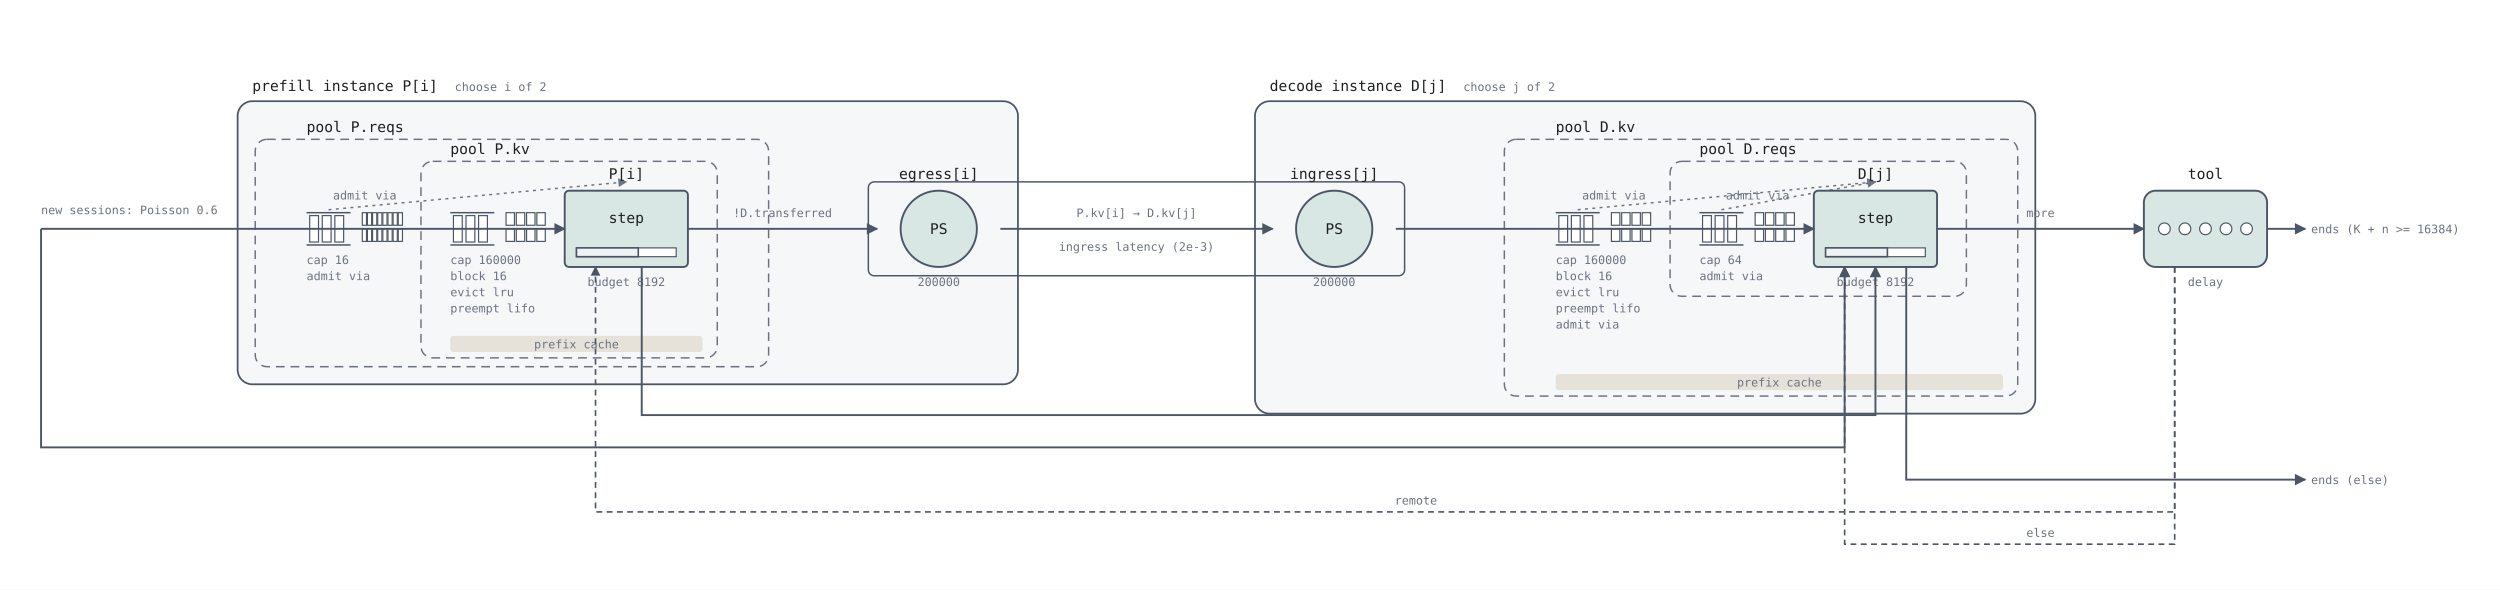
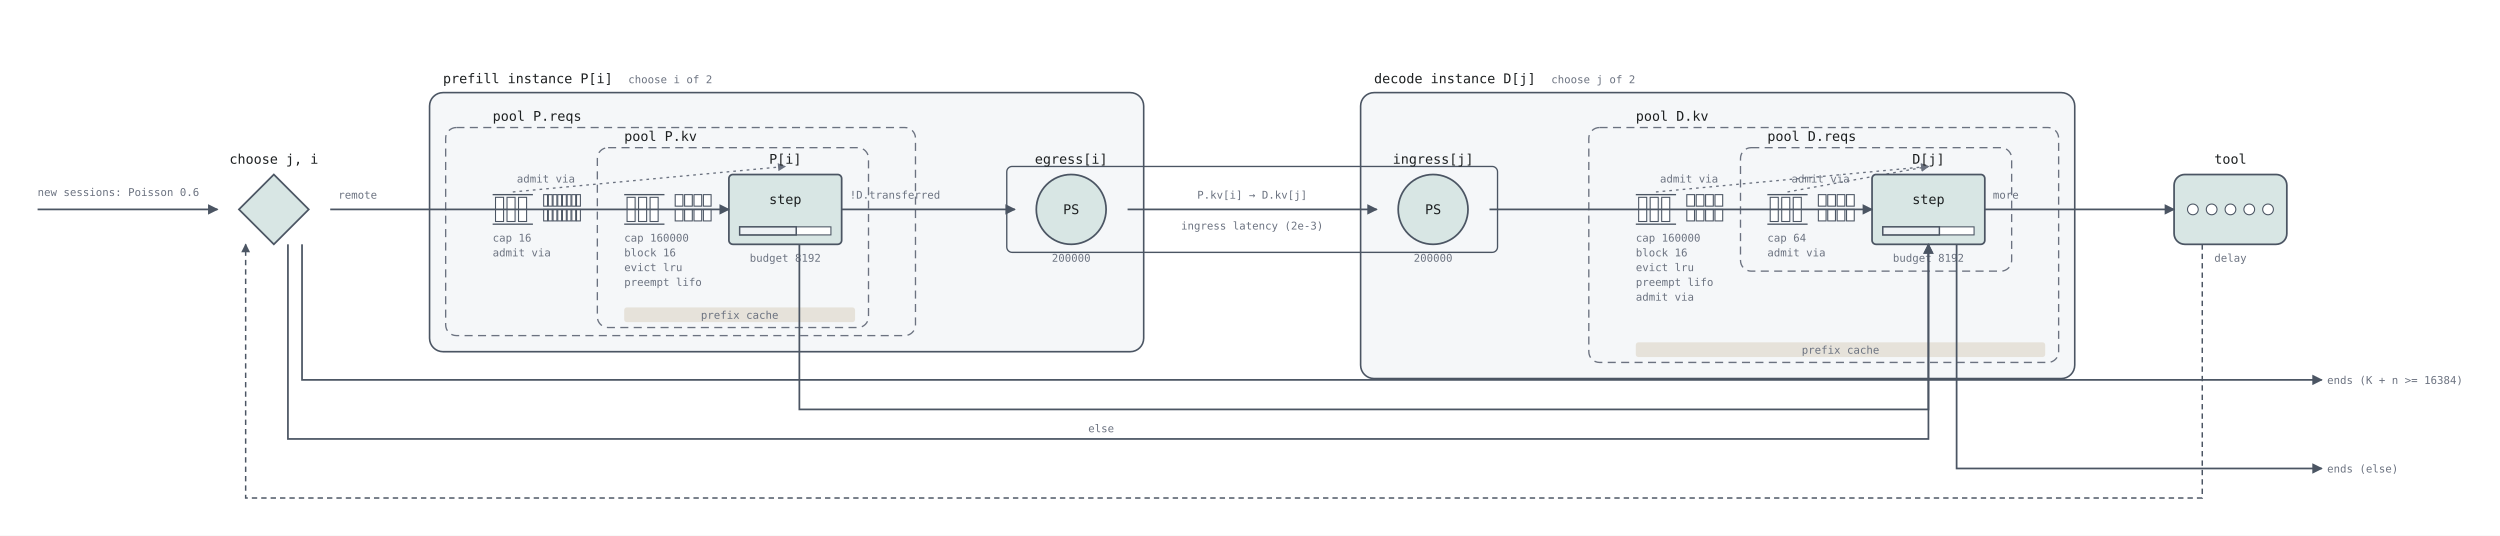
- <svg xmlns="http://www.w3.org/2000/svg" width="1704.4" height="402" viewBox="0 0 1704.4 402" role="img">
+ <svg xmlns="http://www.w3.org/2000/svg" width="1862.4" height="399" viewBox="0 0 1862.4 399" role="img">
  <style>
  text { font-family: ui-monospace, "SF Mono", Menlo, Consolas, monospace; }
  @media (prefers-color-scheme: dark) {
    text { fill: #e8e6e3; } text.dim { fill: #9aa4b2; }
    .bg { fill:#14171a }
    .solid { fill:#232a31;stroke:#b6bfcc }
    .cached { fill:#33302a }
    .instance { fill:#1a1f24;stroke:#b6bfcc }
    .enclosure { stroke:#9aa4b2 }
    .station { fill:#26403d;stroke:#b6bfcc }
    .cell { fill:#14171a;stroke:#b6bfcc }
    .rail { stroke:#b6bfcc }
    .flow { stroke:#b6bfcc }
    .back { stroke:#b6bfcc }
    .relation { stroke:#9aa4b2 }
  }
</style>
  <defs>
    <marker id="a" viewBox="0 0 10 10" refX="9" refY="5" markerWidth="6" markerHeight="6" orient="auto-start-reverse">
      <path d="M0 0 L10 5 L0 10 z" fill="context-stroke" />
    </marker>
  </defs>
-   <rect class="bg" fill="#ffffff" x="0" y="0" width="1704.4" height="402" />
-   <rect class="instance" fill="#f5f7f9" stroke="#4b5563" stroke-width="1.2" x="855.6" y="69" width="532" height="213" rx="10" />
-   <rect class="instance" fill="#f5f7f9" stroke="#4b5563" stroke-width="1.2" x="162" y="69" width="532" height="193" rx="10" />
-   <rect class="rail" fill="none" stroke="#4b5563" stroke-width="1" x="592" y="124" width="365.6" height="64" rx="4" />
-   <path class="flow" fill="none" stroke="#4b5563" stroke-width="1.3" d="M682 156 L867.6 156" marker-end="url(#a)" />
-   <text x="774.8" y="148" text-anchor="middle" font-size="8" fill="#6b7280" class="dim">P.kv[i] → D.kv[j]</text>
-   <text x="774.8" y="171" text-anchor="middle" font-size="8" fill="#6b7280" class="dim">ingress latency (2e-3)</text>
-   <rect class="enclosure" fill="none" stroke="#6b7280" stroke-width="1" stroke-dasharray="6 4" x="174" y="95" width="350" height="155" rx="8" />
-   <text x="209" y="90" text-anchor="start" font-size="10" fill="#1d2021">pool P.reqs</text>
-   <path class="rail" fill="none" stroke="#4b5563" stroke-width="1" d="M209 145 L239 145 M209 167 L239 167" />
-   <rect class="cell" fill="#ffffff" stroke="#4b5563" stroke-width=".8" x="211.14" y="147" width="6" height="18" />
-   <rect class="cell" fill="#ffffff" stroke="#4b5563" stroke-width=".8" x="219.71" y="147" width="6" height="18" />
-   <rect class="cell" fill="#ffffff" stroke="#4b5563" stroke-width=".8" x="228.29" y="147" width="6" height="18" />
-   <rect class="cell" fill="#ffffff" stroke="#4b5563" stroke-width=".8" x="247" y="145" width="2.87" height="8.58" />
-   <rect class="cell" fill="#ffffff" stroke="#4b5563" stroke-width=".8" x="250.5" y="145" width="2.87" height="8.58" />
-   <rect class="cell" fill="#ffffff" stroke="#4b5563" stroke-width=".8" x="254" y="145" width="2.87" height="8.58" />
-   <rect class="cell" fill="#ffffff" stroke="#4b5563" stroke-width=".8" x="257.5" y="145" width="2.87" height="8.58" />
-   <rect class="cell" fill="#ffffff" stroke="#4b5563" stroke-width=".8" x="261" y="145" width="2.87" height="8.58" />
-   <rect class="cell" fill="#ffffff" stroke="#4b5563" stroke-width=".8" x="264.5" y="145" width="2.87" height="8.58" />
-   <rect class="cell" fill="#ffffff" stroke="#4b5563" stroke-width=".8" x="268" y="145" width="2.87" height="8.58" />
-   <rect class="cell" fill="#ffffff" stroke="#4b5563" stroke-width=".8" x="271.5" y="145" width="2.87" height="8.58" />
-   <rect class="cell" fill="#ffffff" stroke="#4b5563" stroke-width=".8" x="247" y="156" width="2.87" height="8.58" />
-   <rect class="cell" fill="#ffffff" stroke="#4b5563" stroke-width=".8" x="250.5" y="156" width="2.87" height="8.58" />
-   <rect class="cell" fill="#ffffff" stroke="#4b5563" stroke-width=".8" x="254" y="156" width="2.87" height="8.58" />
-   <rect class="cell" fill="#ffffff" stroke="#4b5563" stroke-width=".8" x="257.5" y="156" width="2.87" height="8.58" />
-   <rect class="cell" fill="#ffffff" stroke="#4b5563" stroke-width=".8" x="261" y="156" width="2.87" height="8.58" />
-   <rect class="cell" fill="#ffffff" stroke="#4b5563" stroke-width=".8" x="264.5" y="156" width="2.87" height="8.58" />
-   <rect class="cell" fill="#ffffff" stroke="#4b5563" stroke-width=".8" x="268" y="156" width="2.87" height="8.58" />
-   <rect class="cell" fill="#ffffff" stroke="#4b5563" stroke-width=".8" x="271.5" y="156" width="2.87" height="8.58" />
-   <text x="209" y="180" text-anchor="start" font-size="8" fill="#6b7280" class="dim">cap 16</text>
-   <text x="209" y="191" text-anchor="start" font-size="8" fill="#6b7280" class="dim">admit via</text>
-   <path class="relation" fill="none" stroke="#6b7280" stroke-width="1" stroke-dasharray="2 3" d="M224 143 L427 124" marker-end="url(#a)" />
-   <text x="227" y="136" text-anchor="start" font-size="8" fill="#6b7280" class="dim">admit via</text>
-   <rect class="enclosure" fill="none" stroke="#6b7280" stroke-width="1" stroke-dasharray="6 4" x="287" y="110" width="202" height="134" rx="8" />
-   <text x="307" y="105" text-anchor="start" font-size="10" fill="#1d2021">pool P.kv</text>
-   <path class="rail" fill="none" stroke="#4b5563" stroke-width="1" d="M307 145 L337 145 M307 167 L337 167" />
-   <rect class="cell" fill="#ffffff" stroke="#4b5563" stroke-width=".8" x="309.14" y="147" width="6" height="18" />
-   <rect class="cell" fill="#ffffff" stroke="#4b5563" stroke-width=".8" x="317.71" y="147" width="6" height="18" />
-   <rect class="cell" fill="#ffffff" stroke="#4b5563" stroke-width=".8" x="326.29" y="147" width="6" height="18" />
-   <rect class="cell" fill="#ffffff" stroke="#4b5563" stroke-width=".8" x="345" y="145" width="5.74" height="8.58" />
-   <rect class="cell" fill="#ffffff" stroke="#4b5563" stroke-width=".8" x="352" y="145" width="5.74" height="8.58" />
-   <rect class="cell" fill="#ffffff" stroke="#4b5563" stroke-width=".8" x="359" y="145" width="5.74" height="8.58" />
-   <rect class="cell" fill="#ffffff" stroke="#4b5563" stroke-width=".8" x="366" y="145" width="5.74" height="8.58" />
-   <rect class="cell" fill="#ffffff" stroke="#4b5563" stroke-width=".8" x="345" y="156" width="5.74" height="8.58" />
-   <rect class="cell" fill="#ffffff" stroke="#4b5563" stroke-width=".8" x="352" y="156" width="5.74" height="8.58" />
-   <rect class="cell" fill="#ffffff" stroke="#4b5563" stroke-width=".8" x="359" y="156" width="5.74" height="8.58" />
-   <rect class="cell" fill="#ffffff" stroke="#4b5563" stroke-width=".8" x="366" y="156" width="5.74" height="8.58" />
-   <text x="307" y="180" text-anchor="start" font-size="8" fill="#6b7280" class="dim">cap 160000</text>
-   <text x="307" y="191" text-anchor="start" font-size="8" fill="#6b7280" class="dim">block 16</text>
-   <text x="307" y="202" text-anchor="start" font-size="8" fill="#6b7280" class="dim">evict lru</text>
-   <text x="307" y="213" text-anchor="start" font-size="8" fill="#6b7280" class="dim">preempt lifo</text>
-   <rect class="cached" fill="#e6e2da" stroke="none" x="307" y="229" width="172" height="11" rx="2" />
-   <text x="393" y="237.5" text-anchor="middle" font-size="8" fill="#6b7280" class="dim">prefix cache</text>
-   <rect class="enclosure" fill="none" stroke="#6b7280" stroke-width="1" stroke-dasharray="6 4" x="1138.6" y="110" width="202" height="92" rx="8" />
-   <text x="1158.6" y="105" text-anchor="start" font-size="10" fill="#1d2021">pool D.reqs</text>
-   <path class="rail" fill="none" stroke="#4b5563" stroke-width="1" d="M1158.6 145 L1188.6 145 M1158.6 167 L1188.6 167" />
-   <rect class="cell" fill="#ffffff" stroke="#4b5563" stroke-width=".8" x="1160.74" y="147" width="6" height="18" />
-   <rect class="cell" fill="#ffffff" stroke="#4b5563" stroke-width=".8" x="1169.31" y="147" width="6" height="18" />
-   <rect class="cell" fill="#ffffff" stroke="#4b5563" stroke-width=".8" x="1177.89" y="147" width="6" height="18" />
-   <rect class="cell" fill="#ffffff" stroke="#4b5563" stroke-width=".8" x="1196.6" y="145" width="5.74" height="8.58" />
-   <rect class="cell" fill="#ffffff" stroke="#4b5563" stroke-width=".8" x="1203.6" y="145" width="5.74" height="8.58" />
-   <rect class="cell" fill="#ffffff" stroke="#4b5563" stroke-width=".8" x="1210.6" y="145" width="5.74" height="8.58" />
-   <rect class="cell" fill="#ffffff" stroke="#4b5563" stroke-width=".8" x="1217.6" y="145" width="5.74" height="8.58" />
-   <rect class="cell" fill="#ffffff" stroke="#4b5563" stroke-width=".8" x="1196.6" y="156" width="5.74" height="8.58" />
-   <rect class="cell" fill="#ffffff" stroke="#4b5563" stroke-width=".8" x="1203.6" y="156" width="5.74" height="8.58" />
-   <rect class="cell" fill="#ffffff" stroke="#4b5563" stroke-width=".8" x="1210.6" y="156" width="5.74" height="8.58" />
-   <rect class="cell" fill="#ffffff" stroke="#4b5563" stroke-width=".8" x="1217.6" y="156" width="5.74" height="8.58" />
-   <text x="1158.6" y="180" text-anchor="start" font-size="8" fill="#6b7280" class="dim">cap 64</text>
-   <text x="1158.6" y="191" text-anchor="start" font-size="8" fill="#6b7280" class="dim">admit via</text>
-   <path class="relation" fill="none" stroke="#6b7280" stroke-width="1" stroke-dasharray="2 3" d="M1173.6 143 L1278.6 124" marker-end="url(#a)" />
-   <text x="1176.6" y="136" text-anchor="start" font-size="8" fill="#6b7280" class="dim">admit via</text>
-   <rect class="enclosure" fill="none" stroke="#6b7280" stroke-width="1" stroke-dasharray="6 4" x="1025.6" y="95" width="350" height="175" rx="8" />
-   <text x="1060.6" y="90" text-anchor="start" font-size="10" fill="#1d2021">pool D.kv</text>
-   <path class="rail" fill="none" stroke="#4b5563" stroke-width="1" d="M1060.6 145 L1090.6 145 M1060.6 167 L1090.6 167" />
-   <rect class="cell" fill="#ffffff" stroke="#4b5563" stroke-width=".8" x="1062.74" y="147" width="6" height="18" />
-   <rect class="cell" fill="#ffffff" stroke="#4b5563" stroke-width=".8" x="1071.31" y="147" width="6" height="18" />
-   <rect class="cell" fill="#ffffff" stroke="#4b5563" stroke-width=".8" x="1079.89" y="147" width="6" height="18" />
-   <rect class="cell" fill="#ffffff" stroke="#4b5563" stroke-width=".8" x="1098.6" y="145" width="5.74" height="8.58" />
-   <rect class="cell" fill="#ffffff" stroke="#4b5563" stroke-width=".8" x="1105.6" y="145" width="5.74" height="8.58" />
-   <rect class="cell" fill="#ffffff" stroke="#4b5563" stroke-width=".8" x="1112.6" y="145" width="5.74" height="8.58" />
-   <rect class="cell" fill="#ffffff" stroke="#4b5563" stroke-width=".8" x="1119.6" y="145" width="5.74" height="8.58" />
-   <rect class="cell" fill="#ffffff" stroke="#4b5563" stroke-width=".8" x="1098.6" y="156" width="5.74" height="8.58" />
-   <rect class="cell" fill="#ffffff" stroke="#4b5563" stroke-width=".8" x="1105.6" y="156" width="5.74" height="8.58" />
-   <rect class="cell" fill="#ffffff" stroke="#4b5563" stroke-width=".8" x="1112.6" y="156" width="5.74" height="8.58" />
-   <rect class="cell" fill="#ffffff" stroke="#4b5563" stroke-width=".8" x="1119.6" y="156" width="5.74" height="8.58" />
-   <text x="1060.6" y="180" text-anchor="start" font-size="8" fill="#6b7280" class="dim">cap 160000</text>
-   <text x="1060.6" y="191" text-anchor="start" font-size="8" fill="#6b7280" class="dim">block 16</text>
-   <text x="1060.6" y="202" text-anchor="start" font-size="8" fill="#6b7280" class="dim">evict lru</text>
-   <text x="1060.6" y="213" text-anchor="start" font-size="8" fill="#6b7280" class="dim">preempt lifo</text>
-   <text x="1060.6" y="224" text-anchor="start" font-size="8" fill="#6b7280" class="dim">admit via</text>
-   <rect class="cached" fill="#e6e2da" stroke="none" x="1060.6" y="255" width="305" height="11" rx="2" />
-   <text x="1213.1" y="263.5" text-anchor="middle" font-size="8" fill="#6b7280" class="dim">prefix cache</text>
-   <path class="relation" fill="none" stroke="#6b7280" stroke-width="1" stroke-dasharray="2 3" d="M1075.6 143 L1278.6 124" marker-end="url(#a)" />
-   <text x="1078.6" y="136" text-anchor="start" font-size="8" fill="#6b7280" class="dim">admit via</text>
-   <rect class="station" fill="#d8e6e4" stroke="#4b5563" stroke-width="1.3" x="385" y="130" width="84" height="52" rx="3" />
-   <rect class="cell" fill="#ffffff" stroke="#4b5563" stroke-width=".8" x="393" y="169" width="68" height="6" />
-   <rect class="solid" fill="#eef2f5" stroke="#4b5563" stroke-width="1.1" x="393" y="169" width="42.16" height="6" />
-   <text x="427" y="152" text-anchor="middle" font-size="10" fill="#1d2021">step</text>
-   <text x="427" y="122" text-anchor="middle" font-size="10" fill="#1d2021">P[i]</text>
-   <text x="427" y="195" text-anchor="middle" font-size="8" fill="#6b7280" class="dim">budget 8192</text>
-   <circle class="station" fill="#d8e6e4" stroke="#4b5563" stroke-width="1.3" cx="640" cy="156" r="26" />
-   <text x="640" y="159.5" text-anchor="middle" font-size="10" fill="#1d2021">PS</text>
-   <text x="640" y="122" text-anchor="middle" font-size="10" fill="#1d2021">egress[i]</text>
-   <text x="640" y="195" text-anchor="middle" font-size="8" fill="#6b7280" class="dim">200000</text>
-   <circle class="station" fill="#d8e6e4" stroke="#4b5563" stroke-width="1.3" cx="909.6" cy="156" r="26" />
-   <text x="909.6" y="159.5" text-anchor="middle" font-size="10" fill="#1d2021">PS</text>
-   <text x="909.6" y="122" text-anchor="middle" font-size="10" fill="#1d2021">ingress[j]</text>
-   <text x="909.6" y="195" text-anchor="middle" font-size="8" fill="#6b7280" class="dim">200000</text>
-   <rect class="station" fill="#d8e6e4" stroke="#4b5563" stroke-width="1.3" x="1236.6" y="130" width="84" height="52" rx="3" />
-   <rect class="cell" fill="#ffffff" stroke="#4b5563" stroke-width=".8" x="1244.6" y="169" width="68" height="6" />
-   <rect class="solid" fill="#eef2f5" stroke="#4b5563" stroke-width="1.1" x="1244.6" y="169" width="42.16" height="6" />
-   <text x="1278.6" y="152" text-anchor="middle" font-size="10" fill="#1d2021">step</text>
-   <text x="1278.6" y="122" text-anchor="middle" font-size="10" fill="#1d2021">D[j]</text>
-   <text x="1278.6" y="195" text-anchor="middle" font-size="8" fill="#6b7280" class="dim">budget 8192</text>
-   <rect class="station" fill="#d8e6e4" stroke="#4b5563" stroke-width="1.3" x="1461.6" y="130" width="84" height="52" rx="8" />
-   <circle class="cell" fill="#ffffff" stroke="#4b5563" stroke-width=".8" cx="1475.6" cy="156" r="4" />
-   <circle class="cell" fill="#ffffff" stroke="#4b5563" stroke-width=".8" cx="1489.6" cy="156" r="4" />
-   <circle class="cell" fill="#ffffff" stroke="#4b5563" stroke-width=".8" cx="1503.6" cy="156" r="4" />
-   <circle class="cell" fill="#ffffff" stroke="#4b5563" stroke-width=".8" cx="1517.6" cy="156" r="4" />
-   <circle class="cell" fill="#ffffff" stroke="#4b5563" stroke-width=".8" cx="1531.6" cy="156" r="4" />
-   <text x="1503.6" y="122" text-anchor="middle" font-size="10" fill="#1d2021">tool</text>
-   <text x="1503.6" y="195" text-anchor="middle" font-size="8" fill="#6b7280" class="dim">delay</text>
-   <text x="172" y="62" text-anchor="start" font-size="10" fill="#1d2021">prefill instance P[i]</text>
-   <text x="310" y="62" text-anchor="start" font-size="8" fill="#6b7280" class="dim">choose i of 2</text>
-   <text x="865.6" y="62" text-anchor="start" font-size="10" fill="#1d2021">decode instance D[j]</text>
-   <text x="997.6" y="62" text-anchor="start" font-size="8" fill="#6b7280" class="dim">choose j of 2</text>
-   <path class="flow" fill="none" stroke="#4b5563" stroke-width="1.3" d="M28 156 L385 156" marker-end="url(#a)" />
+   <rect class="bg" fill="#ffffff" x="0" y="0" width="1862.4" height="399" />
+   <rect class="instance" fill="#f5f7f9" stroke="#4b5563" stroke-width="1.2" x="1013.6" y="69" width="532" height="213" rx="10" />
+   <rect class="instance" fill="#f5f7f9" stroke="#4b5563" stroke-width="1.2" x="320" y="69" width="532" height="193" rx="10" />
+   <rect class="rail" fill="none" stroke="#4b5563" stroke-width="1" x="750" y="124" width="365.6" height="64" rx="4" />
+   <path class="flow" fill="none" stroke="#4b5563" stroke-width="1.3" d="M840 156 L1025.6 156" marker-end="url(#a)" />
+   <text x="932.8" y="148" text-anchor="middle" font-size="8" fill="#6b7280" class="dim">P.kv[i] → D.kv[j]</text>
+   <text x="932.8" y="171" text-anchor="middle" font-size="8" fill="#6b7280" class="dim">ingress latency (2e-3)</text>
+   <rect class="enclosure" fill="none" stroke="#6b7280" stroke-width="1" stroke-dasharray="6 4" x="332" y="95" width="350" height="155" rx="8" />
+   <text x="367" y="90" text-anchor="start" font-size="10" fill="#1d2021">pool P.reqs</text>
+   <path class="rail" fill="none" stroke="#4b5563" stroke-width="1" d="M367 145 L397 145 M367 167 L397 167" />
+   <rect class="cell" fill="#ffffff" stroke="#4b5563" stroke-width=".8" x="369.14" y="147" width="6" height="18" />
+   <rect class="cell" fill="#ffffff" stroke="#4b5563" stroke-width=".8" x="377.71" y="147" width="6" height="18" />
+   <rect class="cell" fill="#ffffff" stroke="#4b5563" stroke-width=".8" x="386.29" y="147" width="6" height="18" />
+   <rect class="cell" fill="#ffffff" stroke="#4b5563" stroke-width=".8" x="405" y="145" width="2.87" height="8.58" />
+   <rect class="cell" fill="#ffffff" stroke="#4b5563" stroke-width=".8" x="408.5" y="145" width="2.87" height="8.58" />
+   <rect class="cell" fill="#ffffff" stroke="#4b5563" stroke-width=".8" x="412" y="145" width="2.87" height="8.58" />
+   <rect class="cell" fill="#ffffff" stroke="#4b5563" stroke-width=".8" x="415.5" y="145" width="2.87" height="8.58" />
+   <rect class="cell" fill="#ffffff" stroke="#4b5563" stroke-width=".8" x="419" y="145" width="2.87" height="8.58" />
+   <rect class="cell" fill="#ffffff" stroke="#4b5563" stroke-width=".8" x="422.5" y="145" width="2.87" height="8.58" />
+   <rect class="cell" fill="#ffffff" stroke="#4b5563" stroke-width=".8" x="426" y="145" width="2.87" height="8.58" />
+   <rect class="cell" fill="#ffffff" stroke="#4b5563" stroke-width=".8" x="429.5" y="145" width="2.87" height="8.58" />
+   <rect class="cell" fill="#ffffff" stroke="#4b5563" stroke-width=".8" x="405" y="156" width="2.87" height="8.58" />
+   <rect class="cell" fill="#ffffff" stroke="#4b5563" stroke-width=".8" x="408.5" y="156" width="2.87" height="8.58" />
+   <rect class="cell" fill="#ffffff" stroke="#4b5563" stroke-width=".8" x="412" y="156" width="2.87" height="8.58" />
+   <rect class="cell" fill="#ffffff" stroke="#4b5563" stroke-width=".8" x="415.5" y="156" width="2.87" height="8.58" />
+   <rect class="cell" fill="#ffffff" stroke="#4b5563" stroke-width=".8" x="419" y="156" width="2.87" height="8.58" />
+   <rect class="cell" fill="#ffffff" stroke="#4b5563" stroke-width=".8" x="422.5" y="156" width="2.87" height="8.58" />
+   <rect class="cell" fill="#ffffff" stroke="#4b5563" stroke-width=".8" x="426" y="156" width="2.87" height="8.58" />
+   <rect class="cell" fill="#ffffff" stroke="#4b5563" stroke-width=".8" x="429.5" y="156" width="2.87" height="8.58" />
+   <text x="367" y="180" text-anchor="start" font-size="8" fill="#6b7280" class="dim">cap 16</text>
+   <text x="367" y="191" text-anchor="start" font-size="8" fill="#6b7280" class="dim">admit via</text>
+   <path class="relation" fill="none" stroke="#6b7280" stroke-width="1" stroke-dasharray="2 3" d="M382 143 L585 124" marker-end="url(#a)" />
+   <text x="385" y="136" text-anchor="start" font-size="8" fill="#6b7280" class="dim">admit via</text>
+   <rect class="enclosure" fill="none" stroke="#6b7280" stroke-width="1" stroke-dasharray="6 4" x="445" y="110" width="202" height="134" rx="8" />
+   <text x="465" y="105" text-anchor="start" font-size="10" fill="#1d2021">pool P.kv</text>
+   <path class="rail" fill="none" stroke="#4b5563" stroke-width="1" d="M465 145 L495 145 M465 167 L495 167" />
+   <rect class="cell" fill="#ffffff" stroke="#4b5563" stroke-width=".8" x="467.14" y="147" width="6" height="18" />
+   <rect class="cell" fill="#ffffff" stroke="#4b5563" stroke-width=".8" x="475.71" y="147" width="6" height="18" />
+   <rect class="cell" fill="#ffffff" stroke="#4b5563" stroke-width=".8" x="484.29" y="147" width="6" height="18" />
+   <rect class="cell" fill="#ffffff" stroke="#4b5563" stroke-width=".8" x="503" y="145" width="5.74" height="8.58" />
+   <rect class="cell" fill="#ffffff" stroke="#4b5563" stroke-width=".8" x="510" y="145" width="5.74" height="8.58" />
+   <rect class="cell" fill="#ffffff" stroke="#4b5563" stroke-width=".8" x="517" y="145" width="5.74" height="8.58" />
+   <rect class="cell" fill="#ffffff" stroke="#4b5563" stroke-width=".8" x="524" y="145" width="5.74" height="8.58" />
+   <rect class="cell" fill="#ffffff" stroke="#4b5563" stroke-width=".8" x="503" y="156" width="5.74" height="8.58" />
+   <rect class="cell" fill="#ffffff" stroke="#4b5563" stroke-width=".8" x="510" y="156" width="5.74" height="8.58" />
+   <rect class="cell" fill="#ffffff" stroke="#4b5563" stroke-width=".8" x="517" y="156" width="5.74" height="8.58" />
+   <rect class="cell" fill="#ffffff" stroke="#4b5563" stroke-width=".8" x="524" y="156" width="5.74" height="8.58" />
+   <text x="465" y="180" text-anchor="start" font-size="8" fill="#6b7280" class="dim">cap 160000</text>
+   <text x="465" y="191" text-anchor="start" font-size="8" fill="#6b7280" class="dim">block 16</text>
+   <text x="465" y="202" text-anchor="start" font-size="8" fill="#6b7280" class="dim">evict lru</text>
+   <text x="465" y="213" text-anchor="start" font-size="8" fill="#6b7280" class="dim">preempt lifo</text>
+   <rect class="cached" fill="#e6e2da" stroke="none" x="465" y="229" width="172" height="11" rx="2" />
+   <text x="551" y="237.5" text-anchor="middle" font-size="8" fill="#6b7280" class="dim">prefix cache</text>
+   <rect class="enclosure" fill="none" stroke="#6b7280" stroke-width="1" stroke-dasharray="6 4" x="1296.6" y="110" width="202" height="92" rx="8" />
+   <text x="1316.6" y="105" text-anchor="start" font-size="10" fill="#1d2021">pool D.reqs</text>
+   <path class="rail" fill="none" stroke="#4b5563" stroke-width="1" d="M1316.6 145 L1346.6 145 M1316.6 167 L1346.6 167" />
+   <rect class="cell" fill="#ffffff" stroke="#4b5563" stroke-width=".8" x="1318.74" y="147" width="6" height="18" />
+   <rect class="cell" fill="#ffffff" stroke="#4b5563" stroke-width=".8" x="1327.31" y="147" width="6" height="18" />
+   <rect class="cell" fill="#ffffff" stroke="#4b5563" stroke-width=".8" x="1335.89" y="147" width="6" height="18" />
+   <rect class="cell" fill="#ffffff" stroke="#4b5563" stroke-width=".8" x="1354.6" y="145" width="5.74" height="8.58" />
+   <rect class="cell" fill="#ffffff" stroke="#4b5563" stroke-width=".8" x="1361.6" y="145" width="5.74" height="8.58" />
+   <rect class="cell" fill="#ffffff" stroke="#4b5563" stroke-width=".8" x="1368.6" y="145" width="5.74" height="8.58" />
+   <rect class="cell" fill="#ffffff" stroke="#4b5563" stroke-width=".8" x="1375.6" y="145" width="5.74" height="8.58" />
+   <rect class="cell" fill="#ffffff" stroke="#4b5563" stroke-width=".8" x="1354.6" y="156" width="5.74" height="8.58" />
+   <rect class="cell" fill="#ffffff" stroke="#4b5563" stroke-width=".8" x="1361.6" y="156" width="5.74" height="8.58" />
+   <rect class="cell" fill="#ffffff" stroke="#4b5563" stroke-width=".8" x="1368.6" y="156" width="5.74" height="8.58" />
+   <rect class="cell" fill="#ffffff" stroke="#4b5563" stroke-width=".8" x="1375.6" y="156" width="5.74" height="8.58" />
+   <text x="1316.6" y="180" text-anchor="start" font-size="8" fill="#6b7280" class="dim">cap 64</text>
+   <text x="1316.6" y="191" text-anchor="start" font-size="8" fill="#6b7280" class="dim">admit via</text>
+   <path class="relation" fill="none" stroke="#6b7280" stroke-width="1" stroke-dasharray="2 3" d="M1331.6 143 L1436.6 124" marker-end="url(#a)" />
+   <text x="1334.6" y="136" text-anchor="start" font-size="8" fill="#6b7280" class="dim">admit via</text>
+   <rect class="enclosure" fill="none" stroke="#6b7280" stroke-width="1" stroke-dasharray="6 4" x="1183.6" y="95" width="350" height="175" rx="8" />
+   <text x="1218.6" y="90" text-anchor="start" font-size="10" fill="#1d2021">pool D.kv</text>
+   <path class="rail" fill="none" stroke="#4b5563" stroke-width="1" d="M1218.6 145 L1248.6 145 M1218.6 167 L1248.6 167" />
+   <rect class="cell" fill="#ffffff" stroke="#4b5563" stroke-width=".8" x="1220.74" y="147" width="6" height="18" />
+   <rect class="cell" fill="#ffffff" stroke="#4b5563" stroke-width=".8" x="1229.31" y="147" width="6" height="18" />
+   <rect class="cell" fill="#ffffff" stroke="#4b5563" stroke-width=".8" x="1237.89" y="147" width="6" height="18" />
+   <rect class="cell" fill="#ffffff" stroke="#4b5563" stroke-width=".8" x="1256.6" y="145" width="5.74" height="8.58" />
+   <rect class="cell" fill="#ffffff" stroke="#4b5563" stroke-width=".8" x="1263.6" y="145" width="5.74" height="8.58" />
+   <rect class="cell" fill="#ffffff" stroke="#4b5563" stroke-width=".8" x="1270.6" y="145" width="5.74" height="8.58" />
+   <rect class="cell" fill="#ffffff" stroke="#4b5563" stroke-width=".8" x="1277.6" y="145" width="5.74" height="8.58" />
+   <rect class="cell" fill="#ffffff" stroke="#4b5563" stroke-width=".8" x="1256.6" y="156" width="5.74" height="8.58" />
+   <rect class="cell" fill="#ffffff" stroke="#4b5563" stroke-width=".8" x="1263.6" y="156" width="5.74" height="8.58" />
+   <rect class="cell" fill="#ffffff" stroke="#4b5563" stroke-width=".8" x="1270.6" y="156" width="5.74" height="8.58" />
+   <rect class="cell" fill="#ffffff" stroke="#4b5563" stroke-width=".8" x="1277.6" y="156" width="5.74" height="8.58" />
+   <text x="1218.6" y="180" text-anchor="start" font-size="8" fill="#6b7280" class="dim">cap 160000</text>
+   <text x="1218.6" y="191" text-anchor="start" font-size="8" fill="#6b7280" class="dim">block 16</text>
+   <text x="1218.6" y="202" text-anchor="start" font-size="8" fill="#6b7280" class="dim">evict lru</text>
+   <text x="1218.6" y="213" text-anchor="start" font-size="8" fill="#6b7280" class="dim">preempt lifo</text>
+   <text x="1218.6" y="224" text-anchor="start" font-size="8" fill="#6b7280" class="dim">admit via</text>
+   <rect class="cached" fill="#e6e2da" stroke="none" x="1218.6" y="255" width="305" height="11" rx="2" />
+   <text x="1371.1" y="263.5" text-anchor="middle" font-size="8" fill="#6b7280" class="dim">prefix cache</text>
+   <path class="relation" fill="none" stroke="#6b7280" stroke-width="1" stroke-dasharray="2 3" d="M1233.6 143 L1436.6 124" marker-end="url(#a)" />
+   <text x="1236.6" y="136" text-anchor="start" font-size="8" fill="#6b7280" class="dim">admit via</text>
+   <polygon class="station" fill="#d8e6e4" stroke="#4b5563" stroke-width="1.3" points="204,130 230,156 204,182 178,156" />
+   <text x="204" y="122" text-anchor="middle" font-size="10" fill="#1d2021">choose j, i</text>
+   <rect class="station" fill="#d8e6e4" stroke="#4b5563" stroke-width="1.3" x="543" y="130" width="84" height="52" rx="3" />
+   <rect class="cell" fill="#ffffff" stroke="#4b5563" stroke-width=".8" x="551" y="169" width="68" height="6" />
+   <rect class="solid" fill="#eef2f5" stroke="#4b5563" stroke-width="1.1" x="551" y="169" width="42.16" height="6" />
+   <text x="585" y="152" text-anchor="middle" font-size="10" fill="#1d2021">step</text>
+   <text x="585" y="122" text-anchor="middle" font-size="10" fill="#1d2021">P[i]</text>
+   <text x="585" y="195" text-anchor="middle" font-size="8" fill="#6b7280" class="dim">budget 8192</text>
+   <circle class="station" fill="#d8e6e4" stroke="#4b5563" stroke-width="1.3" cx="798" cy="156" r="26" />
+   <text x="798" y="159.5" text-anchor="middle" font-size="10" fill="#1d2021">PS</text>
+   <text x="798" y="122" text-anchor="middle" font-size="10" fill="#1d2021">egress[i]</text>
+   <text x="798" y="195" text-anchor="middle" font-size="8" fill="#6b7280" class="dim">200000</text>
+   <circle class="station" fill="#d8e6e4" stroke="#4b5563" stroke-width="1.3" cx="1067.6" cy="156" r="26" />
+   <text x="1067.6" y="159.5" text-anchor="middle" font-size="10" fill="#1d2021">PS</text>
+   <text x="1067.6" y="122" text-anchor="middle" font-size="10" fill="#1d2021">ingress[j]</text>
+   <text x="1067.6" y="195" text-anchor="middle" font-size="8" fill="#6b7280" class="dim">200000</text>
+   <rect class="station" fill="#d8e6e4" stroke="#4b5563" stroke-width="1.3" x="1394.6" y="130" width="84" height="52" rx="3" />
+   <rect class="cell" fill="#ffffff" stroke="#4b5563" stroke-width=".8" x="1402.6" y="169" width="68" height="6" />
+   <rect class="solid" fill="#eef2f5" stroke="#4b5563" stroke-width="1.1" x="1402.6" y="169" width="42.16" height="6" />
+   <text x="1436.6" y="152" text-anchor="middle" font-size="10" fill="#1d2021">step</text>
+   <text x="1436.6" y="122" text-anchor="middle" font-size="10" fill="#1d2021">D[j]</text>
+   <text x="1436.6" y="195" text-anchor="middle" font-size="8" fill="#6b7280" class="dim">budget 8192</text>
+   <rect class="station" fill="#d8e6e4" stroke="#4b5563" stroke-width="1.3" x="1619.6" y="130" width="84" height="52" rx="8" />
+   <circle class="cell" fill="#ffffff" stroke="#4b5563" stroke-width=".8" cx="1633.6" cy="156" r="4" />
+   <circle class="cell" fill="#ffffff" stroke="#4b5563" stroke-width=".8" cx="1647.6" cy="156" r="4" />
+   <circle class="cell" fill="#ffffff" stroke="#4b5563" stroke-width=".8" cx="1661.6" cy="156" r="4" />
+   <circle class="cell" fill="#ffffff" stroke="#4b5563" stroke-width=".8" cx="1675.6" cy="156" r="4" />
+   <circle class="cell" fill="#ffffff" stroke="#4b5563" stroke-width=".8" cx="1689.6" cy="156" r="4" />
+   <text x="1661.6" y="122" text-anchor="middle" font-size="10" fill="#1d2021">tool</text>
+   <text x="1661.6" y="195" text-anchor="middle" font-size="8" fill="#6b7280" class="dim">delay</text>
+   <text x="330" y="62" text-anchor="start" font-size="10" fill="#1d2021">prefill instance P[i]</text>
+   <text x="468" y="62" text-anchor="start" font-size="8" fill="#6b7280" class="dim">choose i of 2</text>
+   <text x="1023.6" y="62" text-anchor="start" font-size="10" fill="#1d2021">decode instance D[j]</text>
+   <text x="1155.6" y="62" text-anchor="start" font-size="8" fill="#6b7280" class="dim">choose j of 2</text>
+   <path class="flow" fill="none" stroke="#4b5563" stroke-width="1.3" d="M28 156 L162 156" marker-end="url(#a)" />
  <text x="28" y="146" text-anchor="start" font-size="8" fill="#6b7280" class="dim">new sessions: Poisson 0.6</text>
-   <path class="flow" fill="none" stroke="#4b5563" stroke-width="1.3" d="M469 156 L598 156" marker-end="url(#a)" />
-   <text x="533.5" y="148" text-anchor="middle" font-size="8" fill="#6b7280" class="dim">!D.transferred</text>
-   <path class="flow" fill="none" stroke="#4b5563" stroke-width="1.3" d="M951.6 156 L1236.6 156" marker-end="url(#a)" />
-   <path class="flow" fill="none" stroke="#4b5563" stroke-width="1.3" d="M437.5 182 L437.5 283 L1278.6 283 L1278.6 182" marker-end="url(#a)" />
-   <path class="flow" fill="none" stroke="#4b5563" stroke-width="1.3" d="M28 156 L28 305 L1257.6 305 L1257.6 182" marker-end="url(#a)" />
-   <path class="flow" fill="none" stroke="#4b5563" stroke-width="1.3" d="M1320.6 156 L1461.6 156" marker-end="url(#a)" />
-   <text x="1391.1" y="148" text-anchor="middle" font-size="8" fill="#6b7280" class="dim">more</text>
-   <path class="flow" fill="none" stroke="#4b5563" stroke-width="1.3" d="M1299.6 182 L1299.6 327 L1571.6 327" marker-end="url(#a)" />
-   <text x="1575.6" y="330" text-anchor="start" font-size="8" fill="#6b7280" class="dim">ends (else)</text>
-   <path class="flow" fill="none" stroke="#4b5563" stroke-width="1.3" d="M1545.6 156 L1571.6 156" marker-end="url(#a)" />
-   <text x="1575.6" y="159" text-anchor="start" font-size="8" fill="#6b7280" class="dim">ends (K + n &gt;= 16384)</text>
-   <path class="back" fill="none" stroke="#4b5563" stroke-width="1.1" stroke-dasharray="4 3" d="M1482.6 182 L1482.6 349 L406 349 L406 182" marker-end="url(#a)" />
-   <text x="965.3" y="344" text-anchor="middle" font-size="8" fill="#6b7280" class="dim">remote</text>
-   <path class="back" fill="none" stroke="#4b5563" stroke-width="1.1" stroke-dasharray="4 3" d="M1482.6 182 L1482.6 371 L1257.6 371 L1257.6 182" marker-end="url(#a)" />
-   <text x="1391.1" y="366" text-anchor="middle" font-size="8" fill="#6b7280" class="dim">else</text>
+   <path class="flow" fill="none" stroke="#4b5563" stroke-width="1.3" d="M225 182 L225 283 L1729.6 283" marker-end="url(#a)" />
+   <text x="1733.6" y="286" text-anchor="start" font-size="8" fill="#6b7280" class="dim">ends (K + n &gt;= 16384)</text>
+   <path class="flow" fill="none" stroke="#4b5563" stroke-width="1.3" d="M246 156 L543 156" marker-end="url(#a)" />
+   <text x="252" y="148" text-anchor="start" font-size="8" fill="#6b7280" class="dim">remote</text>
+   <path class="flow" fill="none" stroke="#4b5563" stroke-width="1.3" d="M627 156 L756 156" marker-end="url(#a)" />
+   <text x="633" y="148" text-anchor="start" font-size="8" fill="#6b7280" class="dim">!D.transferred</text>
+   <path class="flow" fill="none" stroke="#4b5563" stroke-width="1.3" d="M1109.6 156 L1394.6 156" marker-end="url(#a)" />
+   <path class="flow" fill="none" stroke="#4b5563" stroke-width="1.3" d="M595.5 182 L595.5 305 L1436.6 305 L1436.6 182" marker-end="url(#a)" />
+   <path class="flow" fill="none" stroke="#4b5563" stroke-width="1.3" d="M214.5 182 L214.5 327 L1436.6 327 L1436.6 182" marker-end="url(#a)" />
+   <text x="820.3" y="322" text-anchor="middle" font-size="8" fill="#6b7280" class="dim">else</text>
+   <path class="flow" fill="none" stroke="#4b5563" stroke-width="1.3" d="M1478.6 156 L1619.6 156" marker-end="url(#a)" />
+   <text x="1484.6" y="148" text-anchor="start" font-size="8" fill="#6b7280" class="dim">more</text>
+   <path class="flow" fill="none" stroke="#4b5563" stroke-width="1.3" d="M1457.6 182 L1457.6 349 L1729.6 349" marker-end="url(#a)" />
+   <text x="1733.6" y="352" text-anchor="start" font-size="8" fill="#6b7280" class="dim">ends (else)</text>
+   <path class="back" fill="none" stroke="#4b5563" stroke-width="1.1" stroke-dasharray="4 3" d="M1640.6 182 L1640.6 371 L183 371 L183 182" marker-end="url(#a)" />
</svg>
